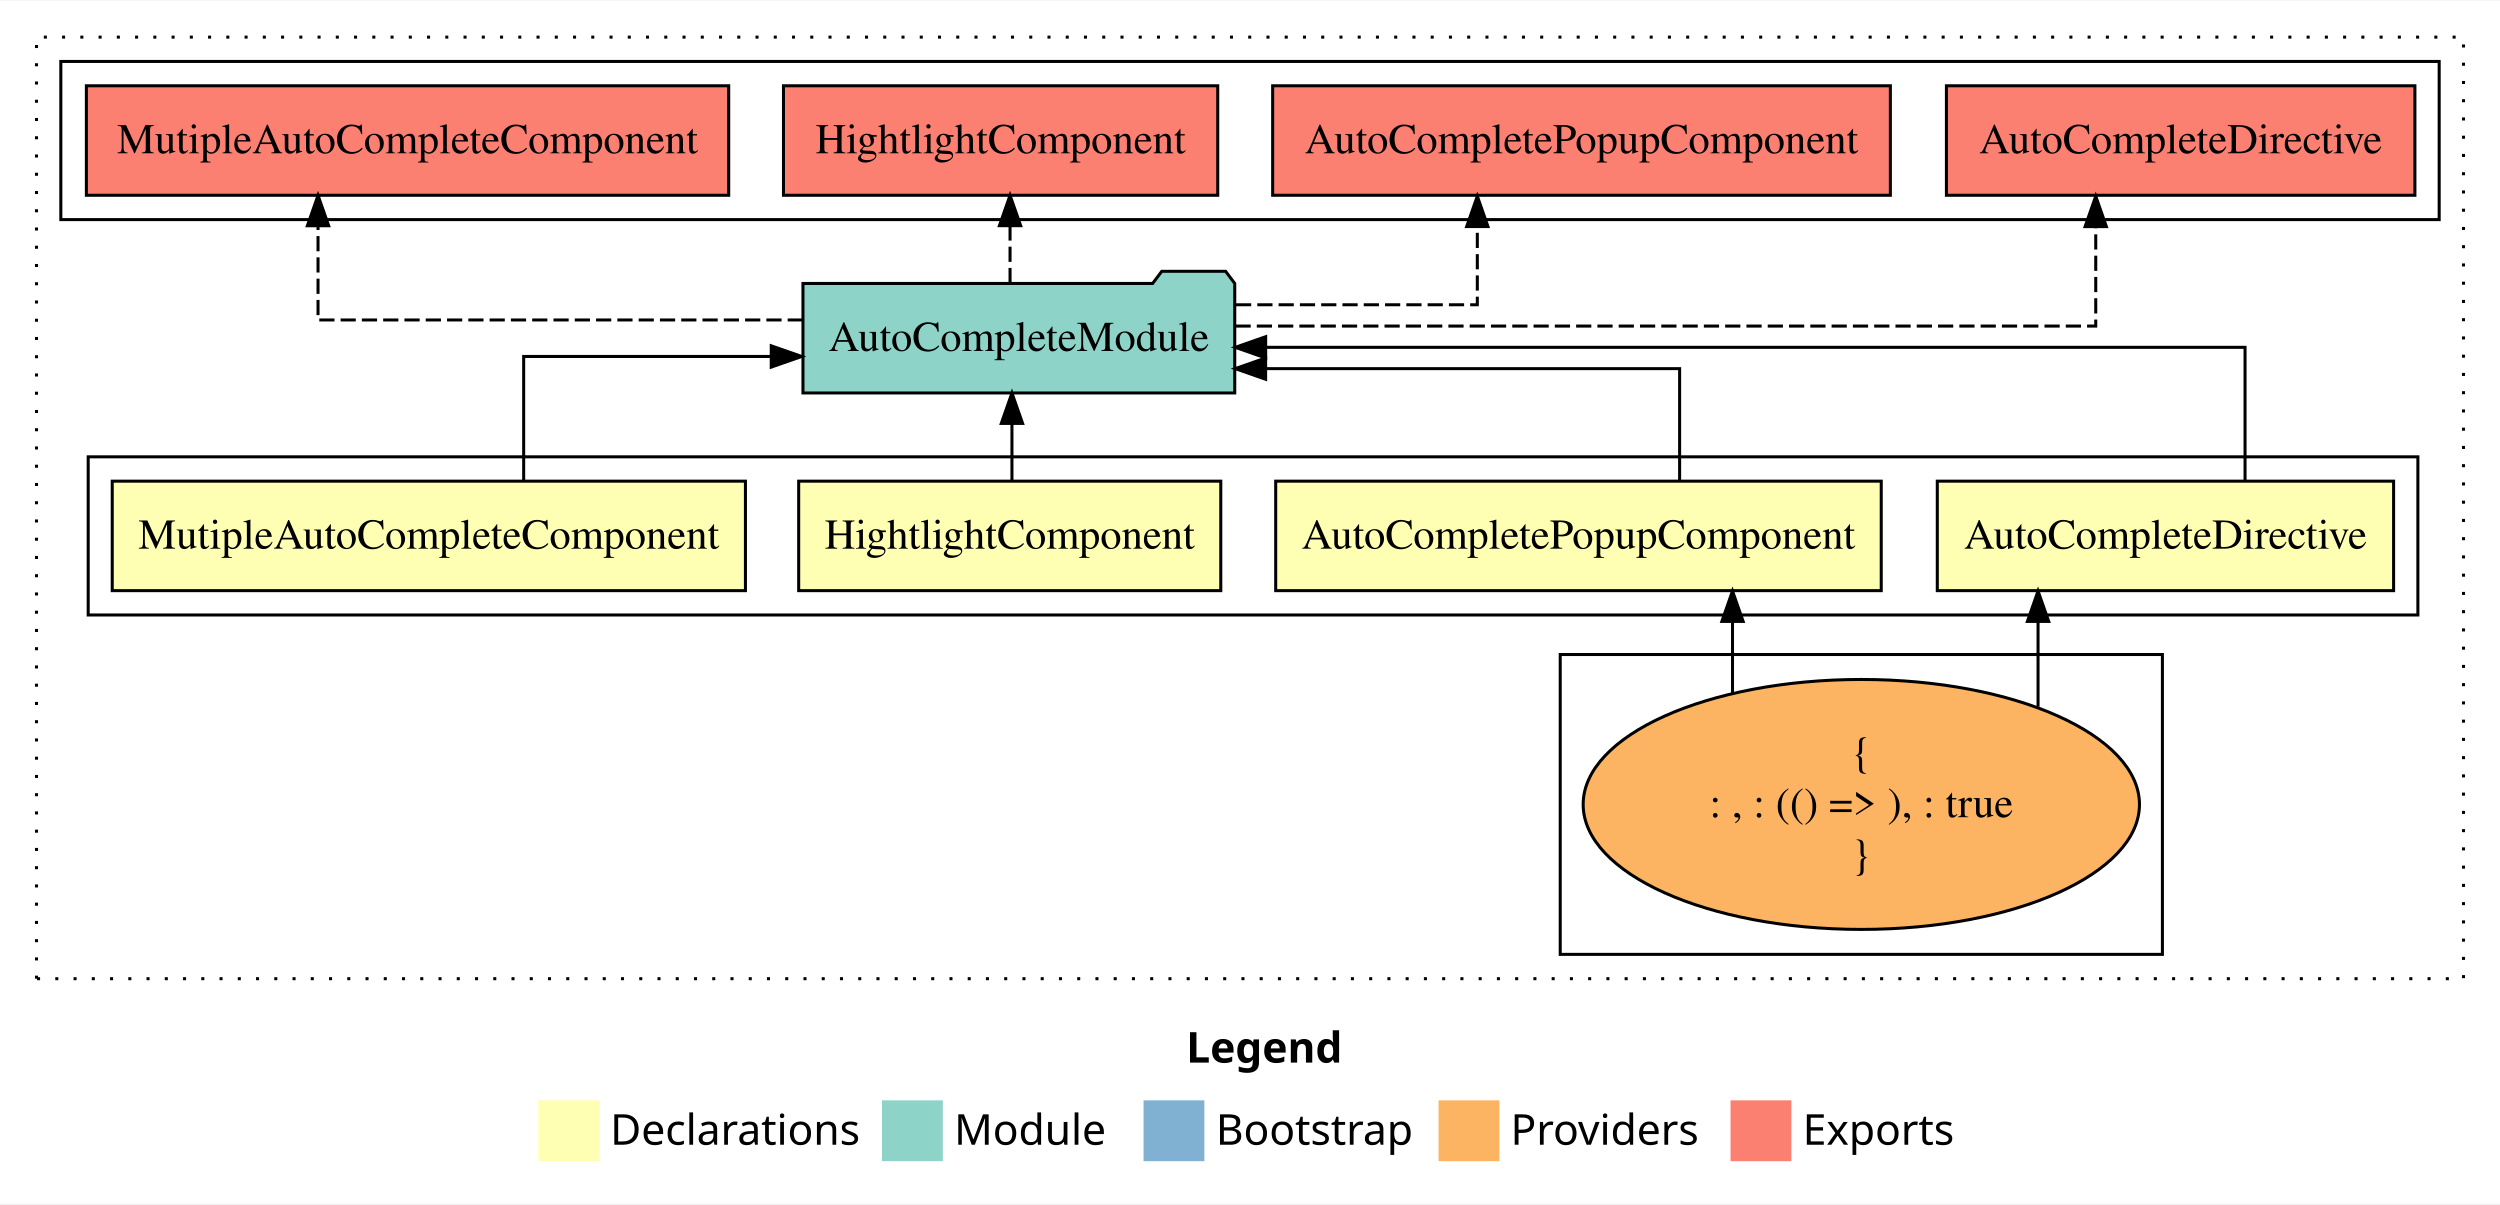
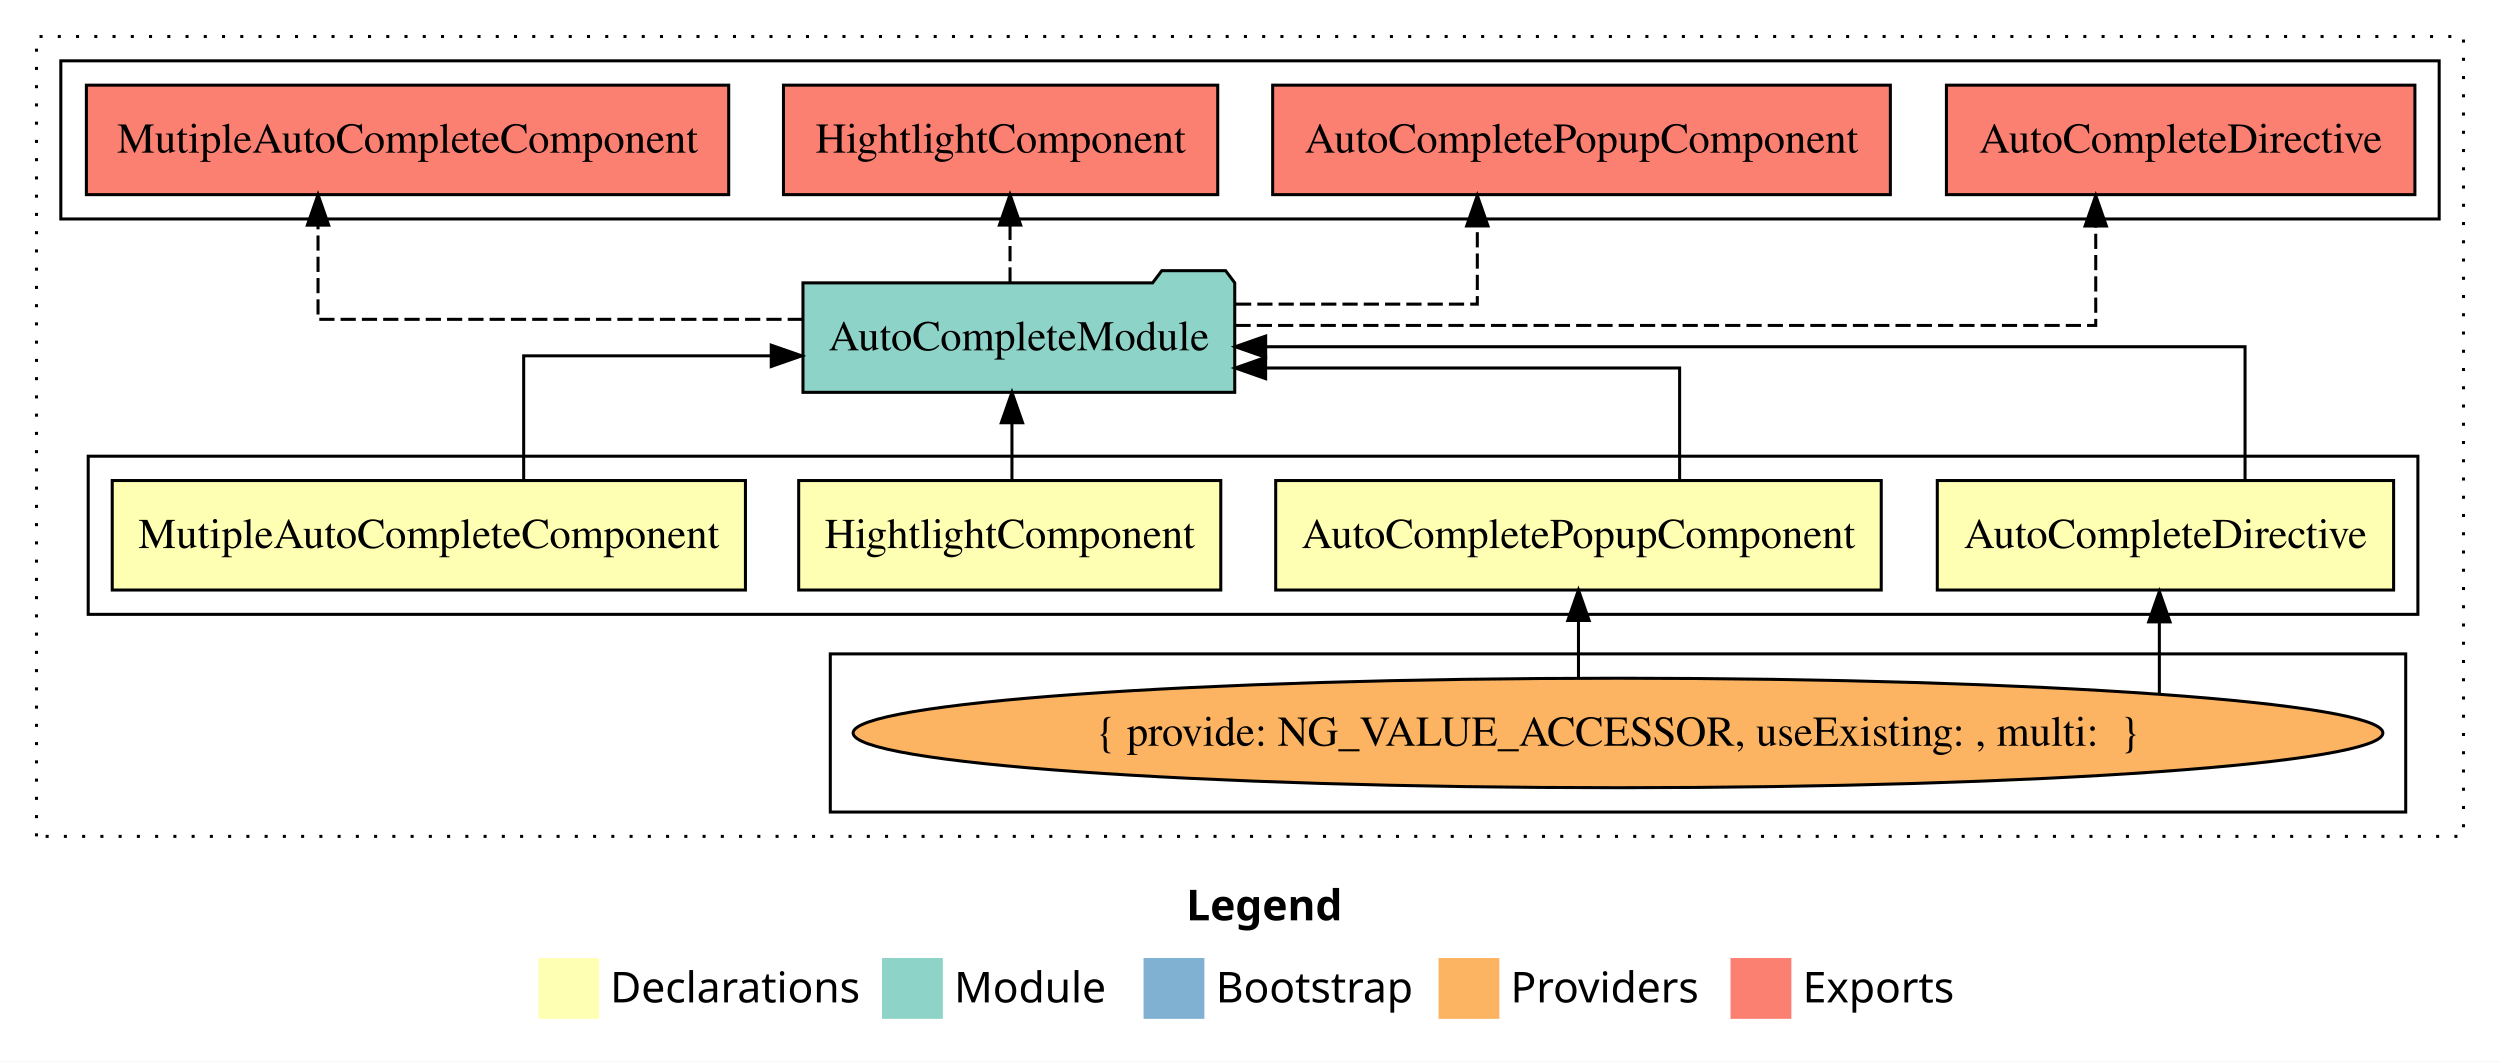
- <svg xmlns="http://www.w3.org/2000/svg" width="822pt" height="396pt" viewBox="0.00 0.00 822.00 395.59">
-   <g id="graph0" class="graph" transform="scale(1 1) rotate(0) translate(4 391.5901)">
-     <polygon fill="#ffffff" stroke="transparent" points="-4,4 -4,-391.59 818,-391.59 818,4 -4,4" />
+ <svg xmlns="http://www.w3.org/2000/svg" width="822pt" height="349pt" viewBox="0.00 0.00 822.00 349.00">
+   <g id="graph0" class="graph" transform="scale(1 1) rotate(0) translate(4 345)">
+     <polygon fill="#ffffff" stroke="transparent" points="-4,4 -4,-345 818,-345 818,4 -4,4" />
    <text text-anchor="start" x="386.009" y="-42.4" font-family="sans-serif" font-weight="bold" font-size="14.00" fill="#000000">Legend</text>
    <polygon fill="#ffffb3" stroke="transparent" points="173,-10 173,-30 193,-30 193,-10 173,-10" />
    <text text-anchor="start" x="196.629" y="-15.4" font-family="sans-serif" font-size="14.00" fill="#000000">  Declarations</text>
    <polygon fill="#8dd3c7" stroke="transparent" points="286,-10 286,-30 306,-30 306,-10 286,-10" />
    <text text-anchor="start" x="309.725" y="-15.4" font-family="sans-serif" font-size="14.00" fill="#000000">  Module</text>
    <polygon fill="#80b1d3" stroke="transparent" points="372,-10 372,-30 392,-30 392,-10 372,-10" />
    <text text-anchor="start" x="395.781" y="-15.4" font-family="sans-serif" font-size="14.00" fill="#000000">  Bootstrap</text>
    <polygon fill="#fdb462" stroke="transparent" points="469,-10 469,-30 489,-30 489,-10 469,-10" />
    <text text-anchor="start" x="492.673" y="-15.4" font-family="sans-serif" font-size="14.00" fill="#000000">  Providers</text>
    <polygon fill="#fb8072" stroke="transparent" points="565,-10 565,-30 585,-30 585,-10 565,-10" />
    <text text-anchor="start" x="588.726" y="-15.4" font-family="sans-serif" font-size="14.00" fill="#000000">  Exports</text>
    <g id="clust1" class="cluster">
-       <polygon fill="none" stroke="#000000" stroke-dasharray="1,5" points="8,-70 8,-379.59 806,-379.59 806,-70 8,-70" />
+       <polygon fill="none" stroke="#000000" stroke-dasharray="1,5" points="8,-70 8,-333 806,-333 806,-70 8,-70" />
    </g>
    <g id="clust2" class="cluster">
-       <polygon fill="none" stroke="#000000" points="25,-189.59 25,-241.59 791,-241.59 791,-189.59 25,-189.59" />
+       <polygon fill="none" stroke="#000000" points="25,-143 25,-195 791,-195 791,-143 25,-143" />
    </g>
    <g id="clust3" class="cluster">
-       <polygon fill="none" stroke="#000000" points="509,-78 509,-176.59 707,-176.59 707,-78 509,-78" />
+       <polygon fill="none" stroke="#000000" points="269,-78 269,-130 787,-130 787,-78 269,-78" />
    </g>
    <g id="clust8" class="cluster">
-       <polygon fill="none" stroke="#000000" points="16,-319.59 16,-371.59 798,-371.59 798,-319.59 16,-319.59" />
+       <polygon fill="none" stroke="#000000" points="16,-273 16,-325 798,-325 798,-273 16,-273" />
    </g>
    <g id="node1" class="node">
-       <polygon fill="#ffffb3" stroke="#000000" points="783.018,-233.59 632.982,-233.59 632.982,-197.59 783.018,-197.59 783.018,-233.59" />
-       <text text-anchor="middle" x="708" y="-211.39" font-family="Times,serif" font-size="14.00" fill="#000000">AutoCompleteDirective</text>
+       <polygon fill="#ffffb3" stroke="#000000" points="783.018,-187 632.982,-187 632.982,-151 783.018,-151 783.018,-187" />
+       <text text-anchor="middle" x="708" y="-164.8" font-family="Times,serif" font-size="14.00" fill="#000000">AutoCompleteDirective</text>
    </g>
    <g id="node5" class="node">
-       <polygon fill="#8dd3c7" stroke="#000000" points="401.985,-298.59 398.985,-302.59 377.985,-302.59 374.985,-298.59 260.015,-298.59 260.015,-262.59 401.985,-262.59 401.985,-298.59" />
-       <text text-anchor="middle" x="331" y="-276.39" font-family="Times,serif" font-size="14.00" fill="#000000">AutoCompleteModule</text>
+       <polygon fill="#8dd3c7" stroke="#000000" points="401.985,-252 398.985,-256 377.985,-256 374.985,-252 260.015,-252 260.015,-216 401.985,-216 401.985,-252" />
+       <text text-anchor="middle" x="331" y="-229.8" font-family="Times,serif" font-size="14.00" fill="#000000">AutoCompleteModule</text>
    </g>
    <g id="edge1" class="edge">
-       <path fill="none" stroke="#000000" d="M734.17,-233.857C734.17,-252.145 734.17,-277.59 734.17,-277.59 734.17,-277.59 412.151,-277.59 412.151,-277.59" />
-       <polygon fill="#000000" stroke="#000000" points="412.151,-274.09 402.151,-277.59 412.151,-281.09 412.151,-274.09" />
+       <path fill="none" stroke="#000000" d="M734.17,-187.267C734.17,-205.555 734.17,-231 734.17,-231 734.17,-231 412.151,-231 412.151,-231" />
+       <polygon fill="#000000" stroke="#000000" points="412.151,-227.5 402.151,-231 412.151,-234.5 412.151,-227.5" />
    </g>
    <g id="node2" class="node">
-       <polygon fill="#ffffb3" stroke="#000000" points="614.55,-233.59 415.45,-233.59 415.45,-197.59 614.55,-197.59 614.55,-233.59" />
-       <text text-anchor="middle" x="515" y="-211.39" font-family="Times,serif" font-size="14.00" fill="#000000">AutoCompletePopupComponent</text>
+       <polygon fill="#ffffb3" stroke="#000000" points="614.55,-187 415.45,-187 415.45,-151 614.55,-151 614.55,-187" />
+       <text text-anchor="middle" x="515" y="-164.8" font-family="Times,serif" font-size="14.00" fill="#000000">AutoCompletePopupComponent</text>
    </g>
    <g id="edge3" class="edge">
-       <path fill="none" stroke="#000000" d="M548.258,-233.599C548.258,-249.639 548.258,-270.59 548.258,-270.59 548.258,-270.59 412.139,-270.59 412.139,-270.59" />
-       <polygon fill="#000000" stroke="#000000" points="412.139,-267.09 402.139,-270.59 412.139,-274.09 412.139,-267.09" />
+       <path fill="none" stroke="#000000" d="M548.258,-187.009C548.258,-203.049 548.258,-224 548.258,-224 548.258,-224 412.139,-224 412.139,-224" />
+       <polygon fill="#000000" stroke="#000000" points="412.139,-220.5 402.139,-224 412.139,-227.5 412.139,-220.5" />
    </g>
    <g id="node3" class="node">
-       <polygon fill="#ffffb3" stroke="#000000" points="397.392,-233.59 258.608,-233.59 258.608,-197.59 397.392,-197.59 397.392,-233.59" />
-       <text text-anchor="middle" x="328" y="-211.39" font-family="Times,serif" font-size="14.00" fill="#000000">HightlightComponent</text>
+       <polygon fill="#ffffb3" stroke="#000000" points="397.392,-187 258.608,-187 258.608,-151 397.392,-151 397.392,-187" />
+       <text text-anchor="middle" x="328" y="-164.8" font-family="Times,serif" font-size="14.00" fill="#000000">HightlightComponent</text>
    </g>
    <g id="edge5" class="edge">
-       <path fill="none" stroke="#000000" d="M328.727,-233.696C328.727,-233.696 328.727,-252.581 328.727,-252.581" />
-       <polygon fill="#000000" stroke="#000000" points="325.227,-252.581 328.727,-262.581 332.227,-252.581 325.227,-252.581" />
+       <path fill="none" stroke="#000000" d="M328.727,-187.106C328.727,-187.106 328.727,-205.991 328.727,-205.991" />
+       <polygon fill="#000000" stroke="#000000" points="325.227,-205.991 328.727,-215.991 332.227,-205.991 325.227,-205.991" />
    </g>
    <g id="node4" class="node">
-       <polygon fill="#ffffb3" stroke="#000000" points="241.098,-233.59 32.902,-233.59 32.902,-197.59 241.098,-197.59 241.098,-233.59" />
-       <text text-anchor="middle" x="137" y="-211.39" font-family="Times,serif" font-size="14.00" fill="#000000">MutipleAutoCompleteComponent</text>
+       <polygon fill="#ffffb3" stroke="#000000" points="241.098,-187 32.902,-187 32.902,-151 241.098,-151 241.098,-187" />
+       <text text-anchor="middle" x="137" y="-164.8" font-family="Times,serif" font-size="14.00" fill="#000000">MutipleAutoCompleteComponent</text>
    </g>
    <g id="edge6" class="edge">
-       <path fill="none" stroke="#000000" d="M168.183,-233.613C168.183,-250.963 168.183,-274.59 168.183,-274.59 168.183,-274.59 249.586,-274.59 249.586,-274.59" />
-       <polygon fill="#000000" stroke="#000000" points="249.586,-278.09 259.586,-274.59 249.586,-271.09 249.586,-278.09" />
+       <path fill="none" stroke="#000000" d="M168.183,-187.023C168.183,-204.373 168.183,-228 168.183,-228 168.183,-228 249.586,-228 249.586,-228" />
+       <polygon fill="#000000" stroke="#000000" points="249.586,-231.5 259.586,-228 249.586,-224.5 249.586,-231.5" />
    </g>
    <g id="node7" class="node">
-       <polygon fill="#fb8072" stroke="#000000" points="790.018,-363.59 635.982,-363.59 635.982,-327.59 790.018,-327.59 790.018,-363.59" />
-       <text text-anchor="middle" x="713" y="-341.39" font-family="Times,serif" font-size="14.00" fill="#000000">AutoCompleteDirective </text>
+       <polygon fill="#fb8072" stroke="#000000" points="790.018,-317 635.982,-317 635.982,-281 790.018,-281 790.018,-317" />
+       <text text-anchor="middle" x="713" y="-294.8" font-family="Times,serif" font-size="14.00" fill="#000000">AutoCompleteDirective </text>
    </g>
    <g id="edge7" class="edge">
-       <path fill="none" stroke="#000000" stroke-dasharray="5,2" d="M402.228,-284.59C505.625,-284.59 685.08,-284.59 685.08,-284.59 685.08,-284.59 685.08,-317.288 685.08,-317.288" />
-       <polygon fill="#000000" stroke="#000000" points="681.581,-317.288 685.08,-327.288 688.581,-317.288 681.581,-317.288" />
+       <path fill="none" stroke="#000000" stroke-dasharray="5,2" d="M402.228,-238C505.625,-238 685.08,-238 685.08,-238 685.08,-238 685.08,-270.698 685.08,-270.698" />
+       <polygon fill="#000000" stroke="#000000" points="681.581,-270.698 685.08,-280.698 688.581,-270.698 681.581,-270.698" />
    </g>
    <g id="node8" class="node">
-       <polygon fill="#fb8072" stroke="#000000" points="617.55,-363.59 414.45,-363.59 414.45,-327.59 617.55,-327.59 617.55,-363.59" />
-       <text text-anchor="middle" x="516" y="-341.39" font-family="Times,serif" font-size="14.00" fill="#000000">AutoCompletePopupComponent </text>
+       <polygon fill="#fb8072" stroke="#000000" points="617.55,-317 414.45,-317 414.45,-281 617.55,-281 617.55,-317" />
+       <text text-anchor="middle" x="516" y="-294.8" font-family="Times,serif" font-size="14.00" fill="#000000">AutoCompletePopupComponent </text>
    </g>
    <g id="edge8" class="edge">
-       <path fill="none" stroke="#000000" stroke-dasharray="5,2" d="M402.398,-291.59C441.36,-291.59 481.742,-291.59 481.742,-291.59 481.742,-291.59 481.742,-317.308 481.742,-317.308" />
-       <polygon fill="#000000" stroke="#000000" points="478.242,-317.308 481.742,-327.308 485.242,-317.308 478.242,-317.308" />
+       <path fill="none" stroke="#000000" stroke-dasharray="5,2" d="M402.398,-245C441.36,-245 481.742,-245 481.742,-245 481.742,-245 481.742,-270.718 481.742,-270.718" />
+       <polygon fill="#000000" stroke="#000000" points="478.242,-270.718 481.742,-280.718 485.242,-270.718 478.242,-270.718" />
    </g>
    <g id="node9" class="node">
-       <polygon fill="#fb8072" stroke="#000000" points="396.392,-363.59 253.607,-363.59 253.607,-327.59 396.392,-327.59 396.392,-363.59" />
-       <text text-anchor="middle" x="325" y="-341.39" font-family="Times,serif" font-size="14.00" fill="#000000">HightlightComponent </text>
+       <polygon fill="#fb8072" stroke="#000000" points="396.392,-317 253.607,-317 253.607,-281 396.392,-281 396.392,-317" />
+       <text text-anchor="middle" x="325" y="-294.8" font-family="Times,serif" font-size="14.00" fill="#000000">HightlightComponent </text>
    </g>
    <g id="edge9" class="edge">
-       <path fill="none" stroke="#000000" stroke-dasharray="5,2" d="M328.102,-298.696C328.102,-298.696 328.102,-317.581 328.102,-317.581" />
-       <polygon fill="#000000" stroke="#000000" points="324.602,-317.581 328.102,-327.581 331.602,-317.581 324.602,-317.581" />
+       <path fill="none" stroke="#000000" stroke-dasharray="5,2" d="M328.102,-252.106C328.102,-252.106 328.102,-270.991 328.102,-270.991" />
+       <polygon fill="#000000" stroke="#000000" points="324.602,-270.991 328.102,-280.991 331.602,-270.991 324.602,-270.991" />
    </g>
    <g id="node10" class="node">
-       <polygon fill="#fb8072" stroke="#000000" points="235.599,-363.59 24.401,-363.59 24.401,-327.59 235.599,-327.59 235.599,-363.59" />
-       <text text-anchor="middle" x="130" y="-341.39" font-family="Times,serif" font-size="14.00" fill="#000000">MutipleAutoCompleteComponent </text>
+       <polygon fill="#fb8072" stroke="#000000" points="235.599,-317 24.401,-317 24.401,-281 235.599,-281 235.599,-317" />
+       <text text-anchor="middle" x="130" y="-294.8" font-family="Times,serif" font-size="14.00" fill="#000000">MutipleAutoCompleteComponent </text>
    </g>
    <g id="edge10" class="edge">
-       <path fill="none" stroke="#000000" stroke-dasharray="5,2" d="M259.982,-286.59C192.275,-286.59 100.567,-286.59 100.567,-286.59 100.567,-286.59 100.567,-317.567 100.567,-317.567" />
-       <polygon fill="#000000" stroke="#000000" points="97.067,-317.567 100.567,-327.567 104.067,-317.568 97.067,-317.567" />
+       <path fill="none" stroke="#000000" stroke-dasharray="5,2" d="M259.982,-240C192.275,-240 100.567,-240 100.567,-240 100.567,-240 100.567,-270.978 100.567,-270.978" />
+       <polygon fill="#000000" stroke="#000000" points="97.067,-270.977 100.567,-280.978 104.067,-270.978 97.067,-270.977" />
    </g>
    <g id="node6" class="node">
-       <ellipse fill="#fdb462" stroke="#000000" cx="608" cy="-127.295" rx="91.456" ry="41.091" />
-       <text text-anchor="middle" x="608" y="-139.895" font-family="Times,serif" font-size="14.00" fill="#000000">{</text>
-       <text text-anchor="middle" x="608" y="-123.095" font-family="Times,serif" font-size="14.00" fill="#000000">    : , : (() =&gt; ), : true</text>
-       <text text-anchor="middle" x="608" y="-106.295" font-family="Times,serif" font-size="14.00" fill="#000000">}</text>
+       <ellipse fill="#fdb462" stroke="#000000" cx="528" cy="-104" rx="251.499" ry="18" />
+       <text text-anchor="middle" x="528" y="-99.8" font-family="Times,serif" font-size="14.00" fill="#000000">{ provide: NG_VALUE_ACCESSOR, useExisting: , multi:  }</text>
    </g>
    <g id="edge2" class="edge">
-       <path fill="none" stroke="#000000" d="M666.11,-159.421C666.11,-159.421 666.11,-187.481 666.11,-187.481" />
-       <polygon fill="#000000" stroke="#000000" points="662.61,-187.481 666.11,-197.481 669.61,-187.481 662.61,-187.481" />
+       <path fill="none" stroke="#000000" d="M705.995,-116.842C705.995,-116.842 705.995,-140.523 705.995,-140.523" />
+       <polygon fill="#000000" stroke="#000000" points="702.495,-140.523 705.995,-150.523 709.495,-140.523 702.495,-140.523" />
    </g>
    <g id="edge4" class="edge">
-       <path fill="none" stroke="#000000" d="M565.649,-163.973C565.649,-163.973 565.649,-187.471 565.649,-187.471" />
-       <polygon fill="#000000" stroke="#000000" points="562.149,-187.471 565.649,-197.471 569.149,-187.471 562.149,-187.471" />
+       <path fill="none" stroke="#000000" d="M515,-122.106C515,-122.106 515,-140.991 515,-140.991" />
+       <polygon fill="#000000" stroke="#000000" points="511.5,-140.991 515,-150.991 518.5,-140.991 511.5,-140.991" />
    </g>
  </g>
</svg>
